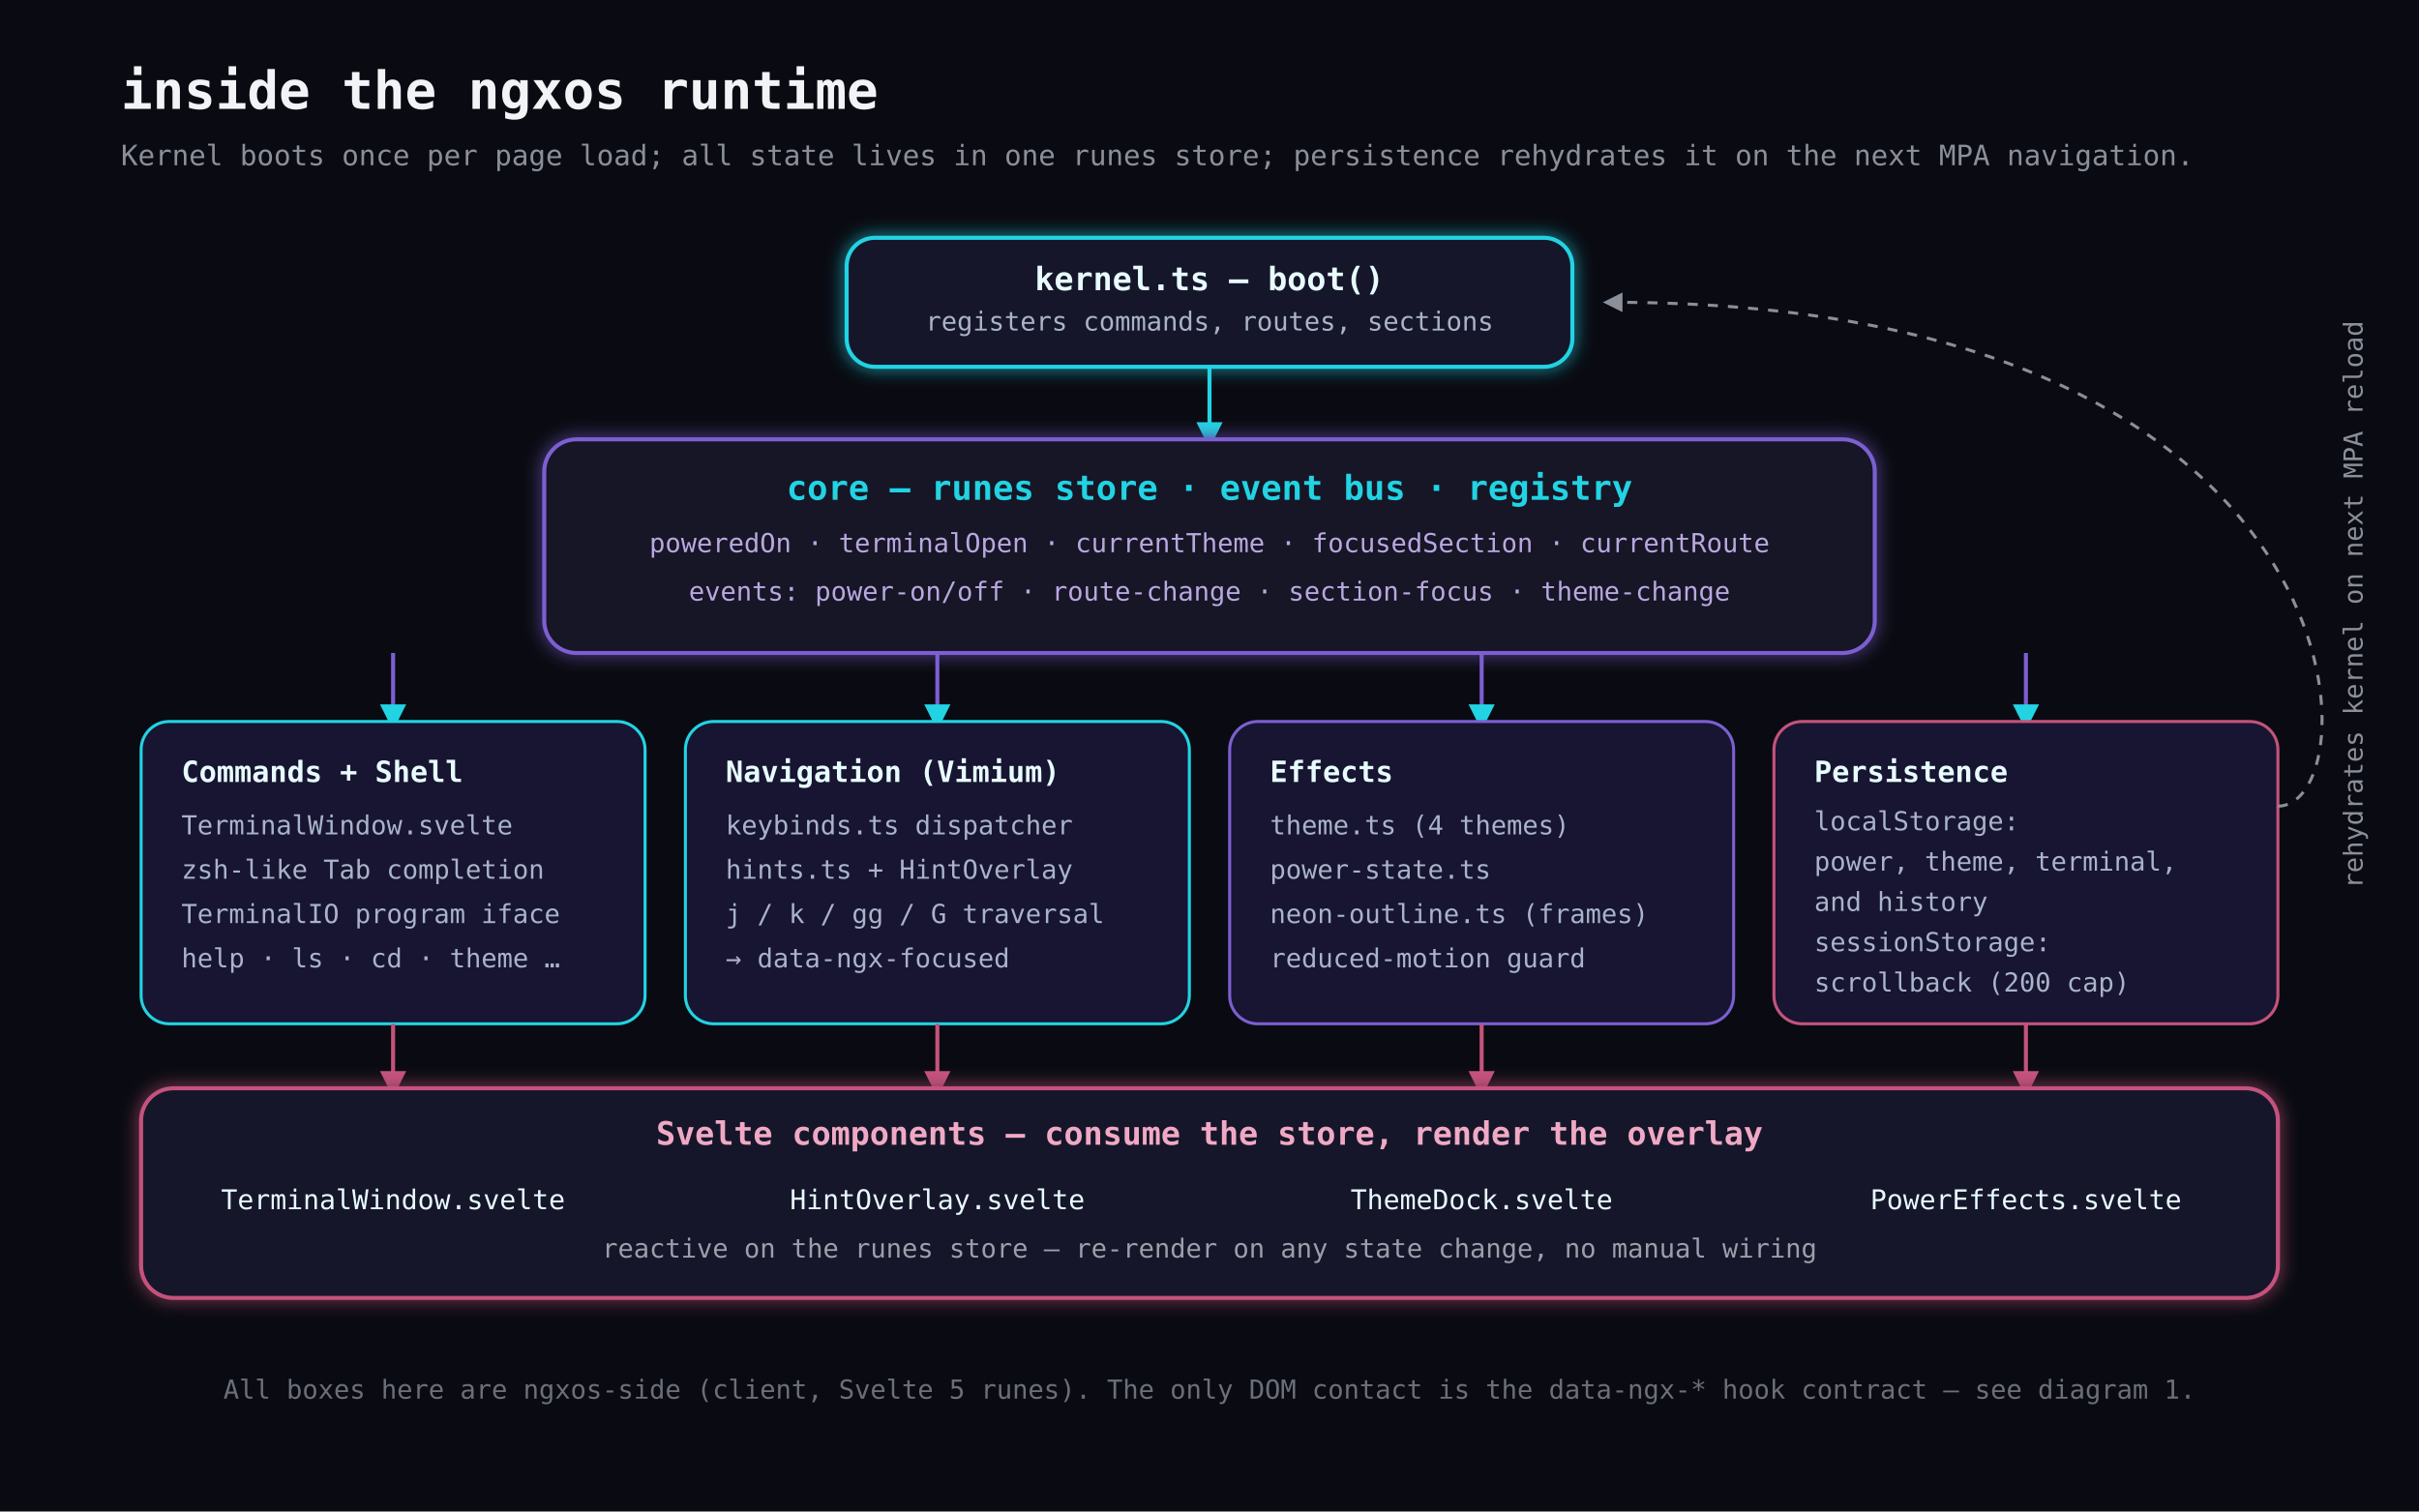
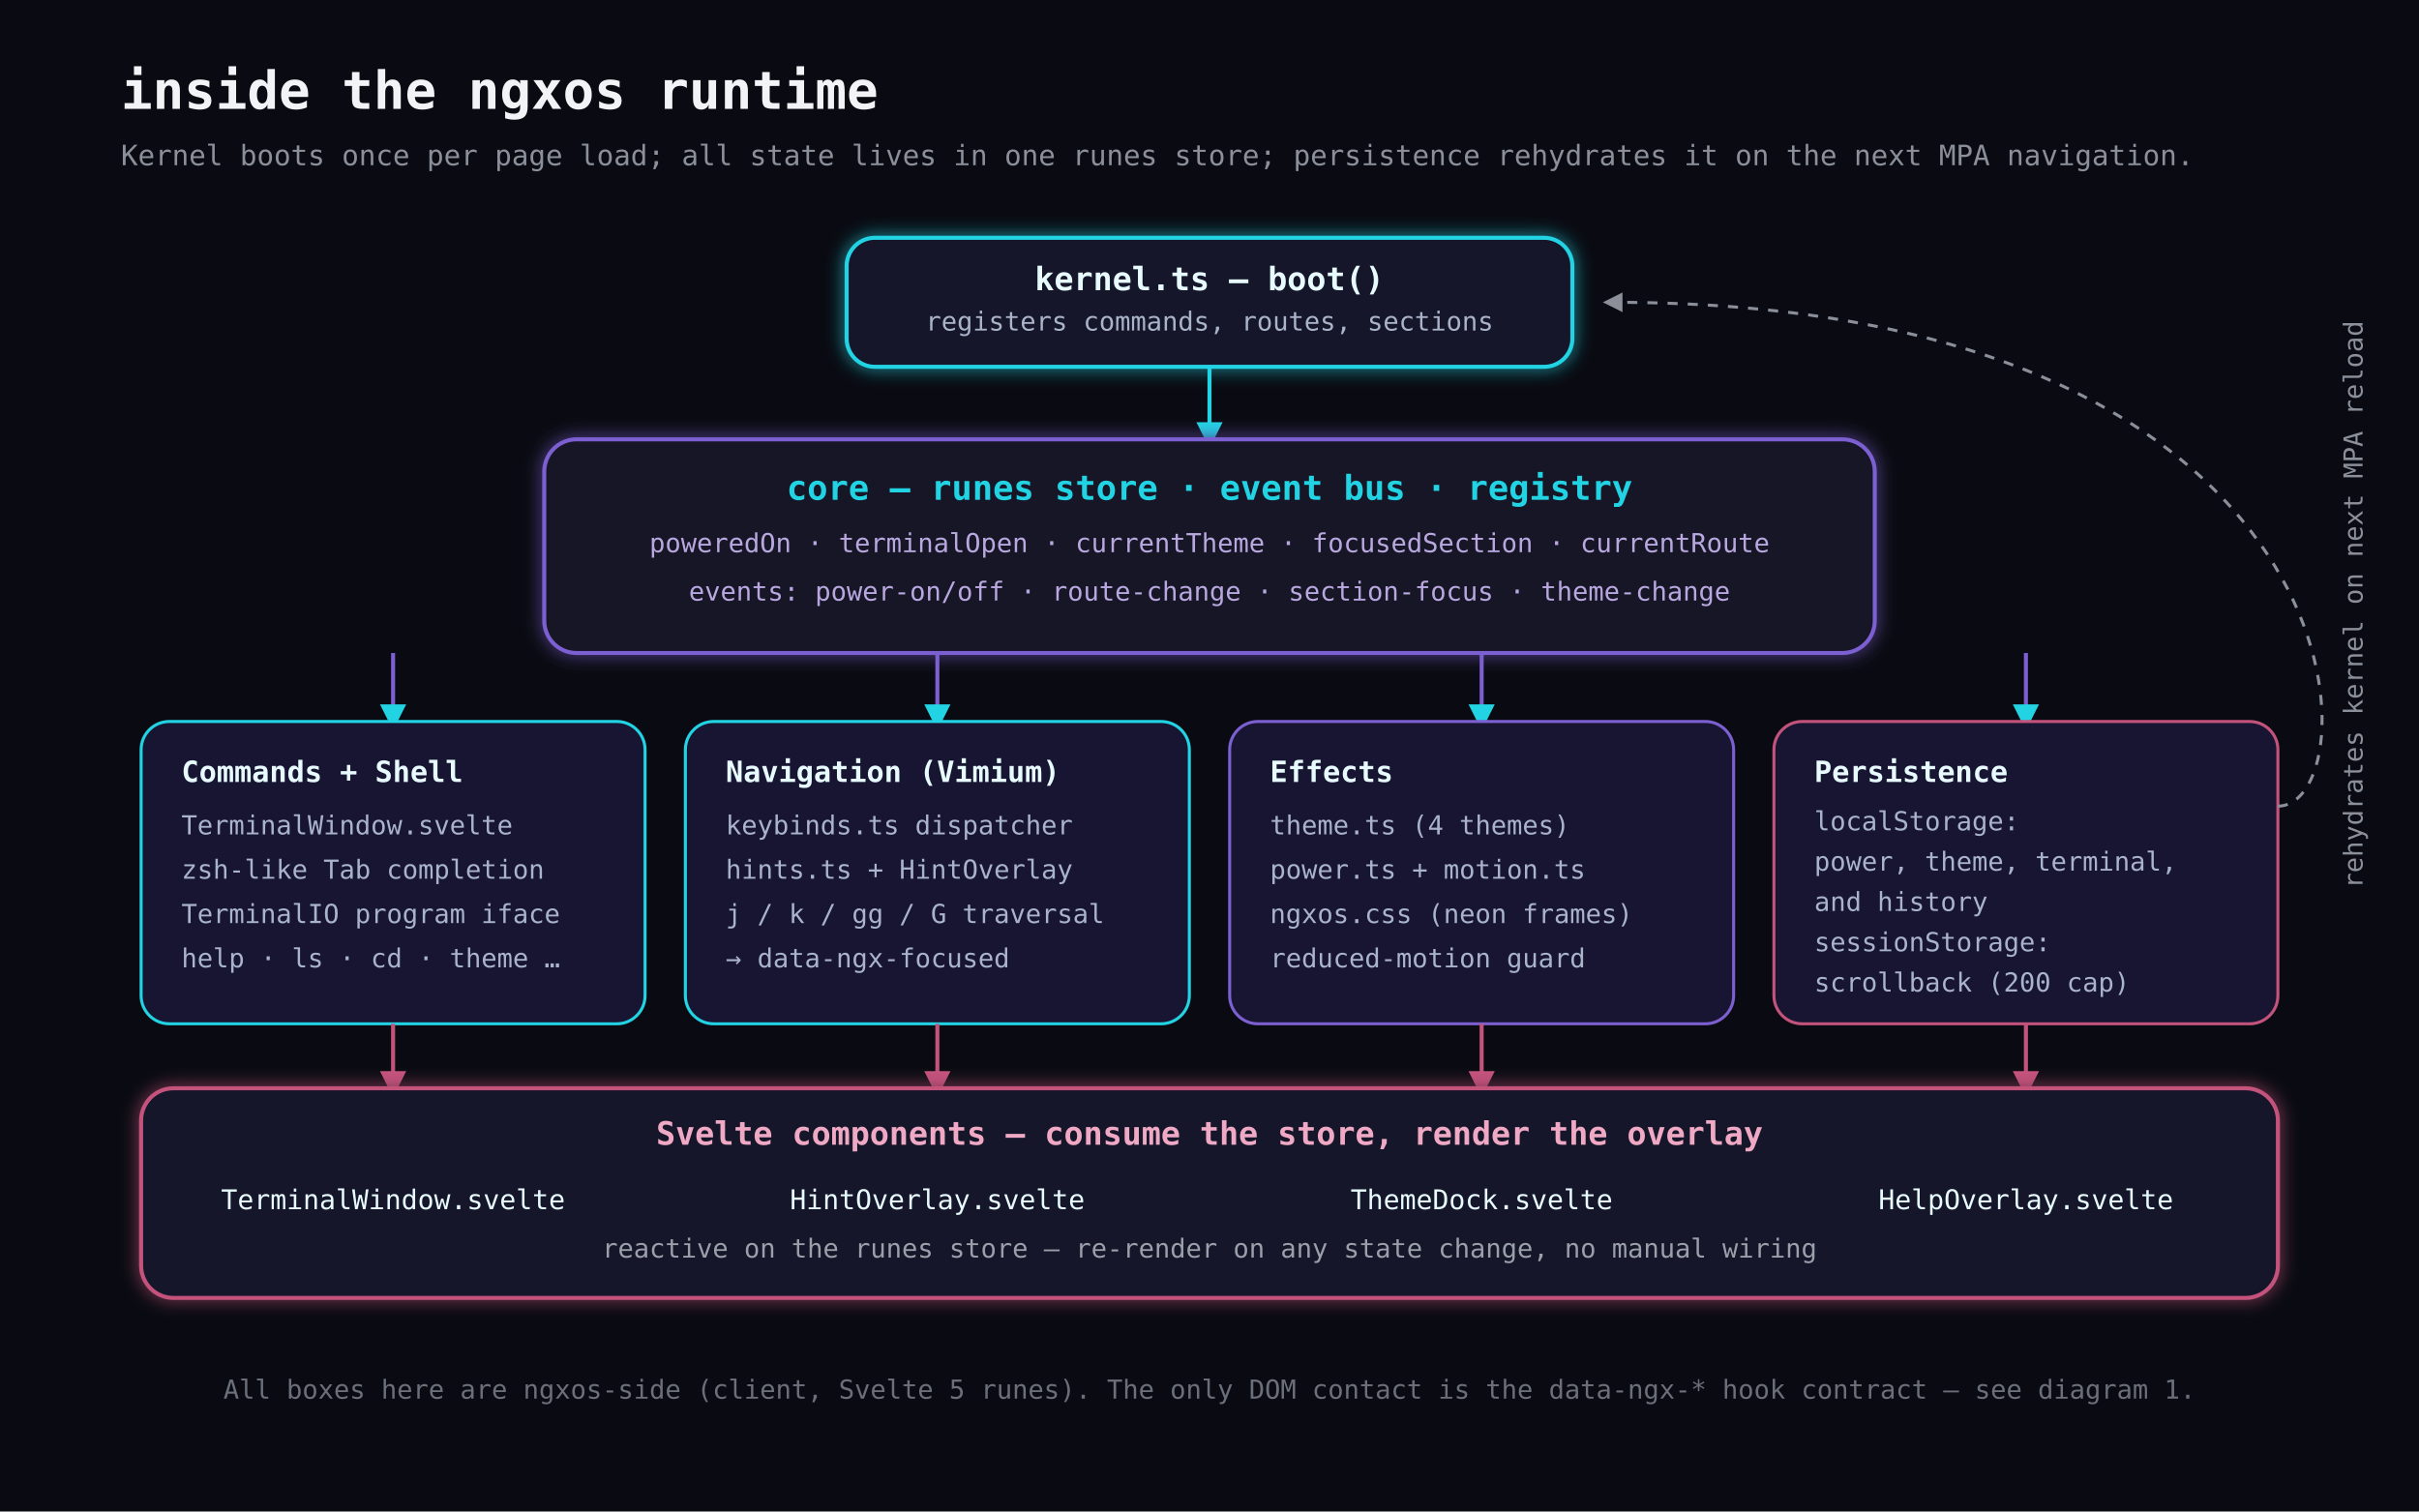
<svg xmlns="http://www.w3.org/2000/svg" width="1200" height="750" viewBox="0 0 1200 750" font-family="'Ubuntu Mono', monospace">
  <defs>
    <filter id="glow2" x="-50%" y="-50%" width="200%" height="200%">
      <feGaussianBlur stdDeviation="4" result="blur" />
      <feMerge>
        <feMergeNode in="blur" />
        <feMergeNode in="SourceGraphic" />
      </feMerge>
    </filter>
    <marker id="arrC" viewBox="0 0 10 10" refX="5" refY="5" markerWidth="6.5" markerHeight="6.5" orient="auto-start-reverse">
      <path d="M0,0 L10,5 L0,10 z" fill="#22d3e3" />
    </marker>
    <marker id="arrM" viewBox="0 0 10 10" refX="5" refY="5" markerWidth="6.5" markerHeight="6.5" orient="auto-start-reverse">
      <path d="M0,0 L10,5 L0,10 z" fill="#c4537c" />
    </marker>
    <marker id="arrG" viewBox="0 0 10 10" refX="5" refY="5" markerWidth="6.5" markerHeight="6.5" orient="auto-start-reverse">
      <path d="M0,0 L10,5 L0,10 z" fill="#8a8f9a" />
    </marker>
  </defs>
  <rect x="0" y="0" width="1200" height="750" fill="#0a0b12" />
  <text x="60" y="54" font-size="26" font-weight="700" fill="#f2f3f6">inside the ngxos runtime</text>
  <text x="60" y="82" font-size="14" fill="#8a8f9a">Kernel boots once per page load; all state lives in one runes store; persistence rehydrates it on the next MPA navigation.</text>
  <rect x="420" y="118" width="360" height="64" rx="14" fill="#15132a" stroke="#22d3e3" stroke-width="2" filter="url(#glow2)" />
  <text x="600" y="144" font-size="16" font-weight="700" fill="#e7fbff" text-anchor="middle">kernel.ts — boot()</text>
  <text x="600" y="164" font-size="13" fill="#a9b3c9" text-anchor="middle">registers commands, routes, sections</text>
  <line x1="600" y1="182" x2="600" y2="216" stroke="#22d3e3" stroke-width="2" marker-end="url(#arrC)" />
  <rect x="270" y="218" width="660" height="106" rx="16" fill="#141225" stroke="#7c5fd0" stroke-width="2" filter="url(#glow2)" />
  <text x="600" y="248" font-size="17" font-weight="700" fill="#22d3e3" text-anchor="middle">core — runes store · event bus · registry</text>
  <text x="600" y="274" font-size="13" fill="#b9a8e0" text-anchor="middle">poweredOn · terminalOpen · currentTheme · focusedSection · currentRoute</text>
  <text x="600" y="298" font-size="13" fill="#b9a8e0" text-anchor="middle">events: power-on/off · route-change · section-focus · theme-change</text>
  <line x1="195" y1="324" x2="195" y2="356" stroke="#7c5fd0" stroke-width="2" marker-end="url(#arrC)" />
  <line x1="465" y1="324" x2="465" y2="356" stroke="#7c5fd0" stroke-width="2" marker-end="url(#arrC)" />
  <line x1="735" y1="324" x2="735" y2="356" stroke="#7c5fd0" stroke-width="2" marker-end="url(#arrC)" />
  <line x1="1005" y1="324" x2="1005" y2="356" stroke="#7c5fd0" stroke-width="2" marker-end="url(#arrC)" />
  <rect x="70" y="358" width="250" height="150" rx="14" fill="#171531" stroke="#22d3e3" stroke-width="1.5" />
  <text x="90" y="388" font-size="14.5" font-weight="700" fill="#e7fbff">Commands + Shell</text>
  <text x="90" y="414" font-size="13" fill="#a9b3c9">TerminalWindow.svelte</text>
  <text x="90" y="436" font-size="13" fill="#a9b3c9">zsh-like Tab completion</text>
  <text x="90" y="458" font-size="13" fill="#a9b3c9">TerminalIO program iface</text>
  <text x="90" y="480" font-size="13" fill="#a9b3c9">help · ls · cd · theme …</text>
  <rect x="340" y="358" width="250" height="150" rx="14" fill="#171531" stroke="#22d3e3" stroke-width="1.5" />
  <text x="360" y="388" font-size="14.5" font-weight="700" fill="#e7fbff">Navigation (Vimium)</text>
  <text x="360" y="414" font-size="13" fill="#a9b3c9">keybinds.ts dispatcher</text>
  <text x="360" y="436" font-size="13" fill="#a9b3c9">hints.ts + HintOverlay</text>
  <text x="360" y="458" font-size="13" fill="#a9b3c9">j / k / gg / G traversal</text>
  <text x="360" y="480" font-size="13" fill="#a9b3c9">→ data-ngx-focused</text>
  <rect x="610" y="358" width="250" height="150" rx="14" fill="#171531" stroke="#7c5fd0" stroke-width="1.5" />
  <text x="630" y="388" font-size="14.5" font-weight="700" fill="#e7fbff">Effects</text>
  <text x="630" y="414" font-size="13" fill="#a9b3c9">theme.ts (4 themes)</text>
-   <text x="630" y="436" font-size="13" fill="#a9b3c9">power-state.ts</text>
-   <text x="630" y="458" font-size="13" fill="#a9b3c9">neon-outline.ts (frames)</text>
+   <text x="630" y="436" font-size="13" fill="#a9b3c9">power.ts + motion.ts</text>
+   <text x="630" y="458" font-size="13" fill="#a9b3c9">ngxos.css (neon frames)</text>
  <text x="630" y="480" font-size="13" fill="#a9b3c9">reduced-motion guard</text>
  <rect x="880" y="358" width="250" height="150" rx="14" fill="#171531" stroke="#c4537c" stroke-width="1.5" />
  <text x="900" y="388" font-size="14.5" font-weight="700" fill="#e7fbff">Persistence</text>
  <text x="900" y="412" font-size="13" fill="#a9b3c9">localStorage:</text>
  <text x="900" y="432" font-size="13" fill="#a9b3c9">power, theme, terminal,</text>
  <text x="900" y="452" font-size="13" fill="#a9b3c9">and history</text>
  <text x="900" y="472" font-size="13" fill="#a9b3c9">sessionStorage:</text>
  <text x="900" y="492" font-size="13" fill="#a9b3c9">scrollback (200 cap)</text>
  <line x1="195" y1="508" x2="195" y2="538" stroke="#c4537c" stroke-width="2" marker-end="url(#arrM)" />
  <line x1="465" y1="508" x2="465" y2="538" stroke="#c4537c" stroke-width="2" marker-end="url(#arrM)" />
  <line x1="735" y1="508" x2="735" y2="538" stroke="#c4537c" stroke-width="2" marker-end="url(#arrM)" />
  <line x1="1005" y1="508" x2="1005" y2="538" stroke="#c4537c" stroke-width="2" marker-end="url(#arrM)" />
  <rect x="70" y="540" width="1060" height="104" rx="16" fill="#15132a" stroke="#c4537c" stroke-width="2" filter="url(#glow2)" />
  <text x="600" y="568" font-size="16" font-weight="700" fill="#f0a9c4" text-anchor="middle">Svelte components — consume the store, render the overlay</text>
  <text x="195" y="600" font-size="13.5" fill="#e7fbff" text-anchor="middle">TerminalWindow.svelte</text>
  <text x="465" y="600" font-size="13.5" fill="#e7fbff" text-anchor="middle">HintOverlay.svelte</text>
  <text x="735" y="600" font-size="13.5" fill="#e7fbff" text-anchor="middle">ThemeDock.svelte</text>
-   <text x="1005" y="600" font-size="13.5" fill="#e7fbff" text-anchor="middle">PowerEffects.svelte</text>
+   <text x="1005" y="600" font-size="13.5" fill="#e7fbff" text-anchor="middle">HelpOverlay.svelte</text>
  <text x="600" y="624" font-size="13" fill="#9aa0aa" text-anchor="middle">reactive on the runes store — re-render on any state change, no manual wiring</text>
  <path d="M 1130 400 C 1178 400, 1178 150, 800 150" fill="none" stroke="#8a8f9a" stroke-width="1.5" stroke-dasharray="5 5" marker-end="url(#arrG)" />
  <text x="1152" y="280" font-size="13" fill="#8a8f9a" text-anchor="middle" transform="rotate(-90 1172 280)">rehydrates kernel on next MPA reload</text>
  <text x="600" y="694" font-size="13" fill="#6a6f7a" text-anchor="middle">All boxes here are ngxos-side (client, Svelte 5 runes). The only DOM contact is the data-ngx-* hook contract — see diagram 1.</text>
</svg>
